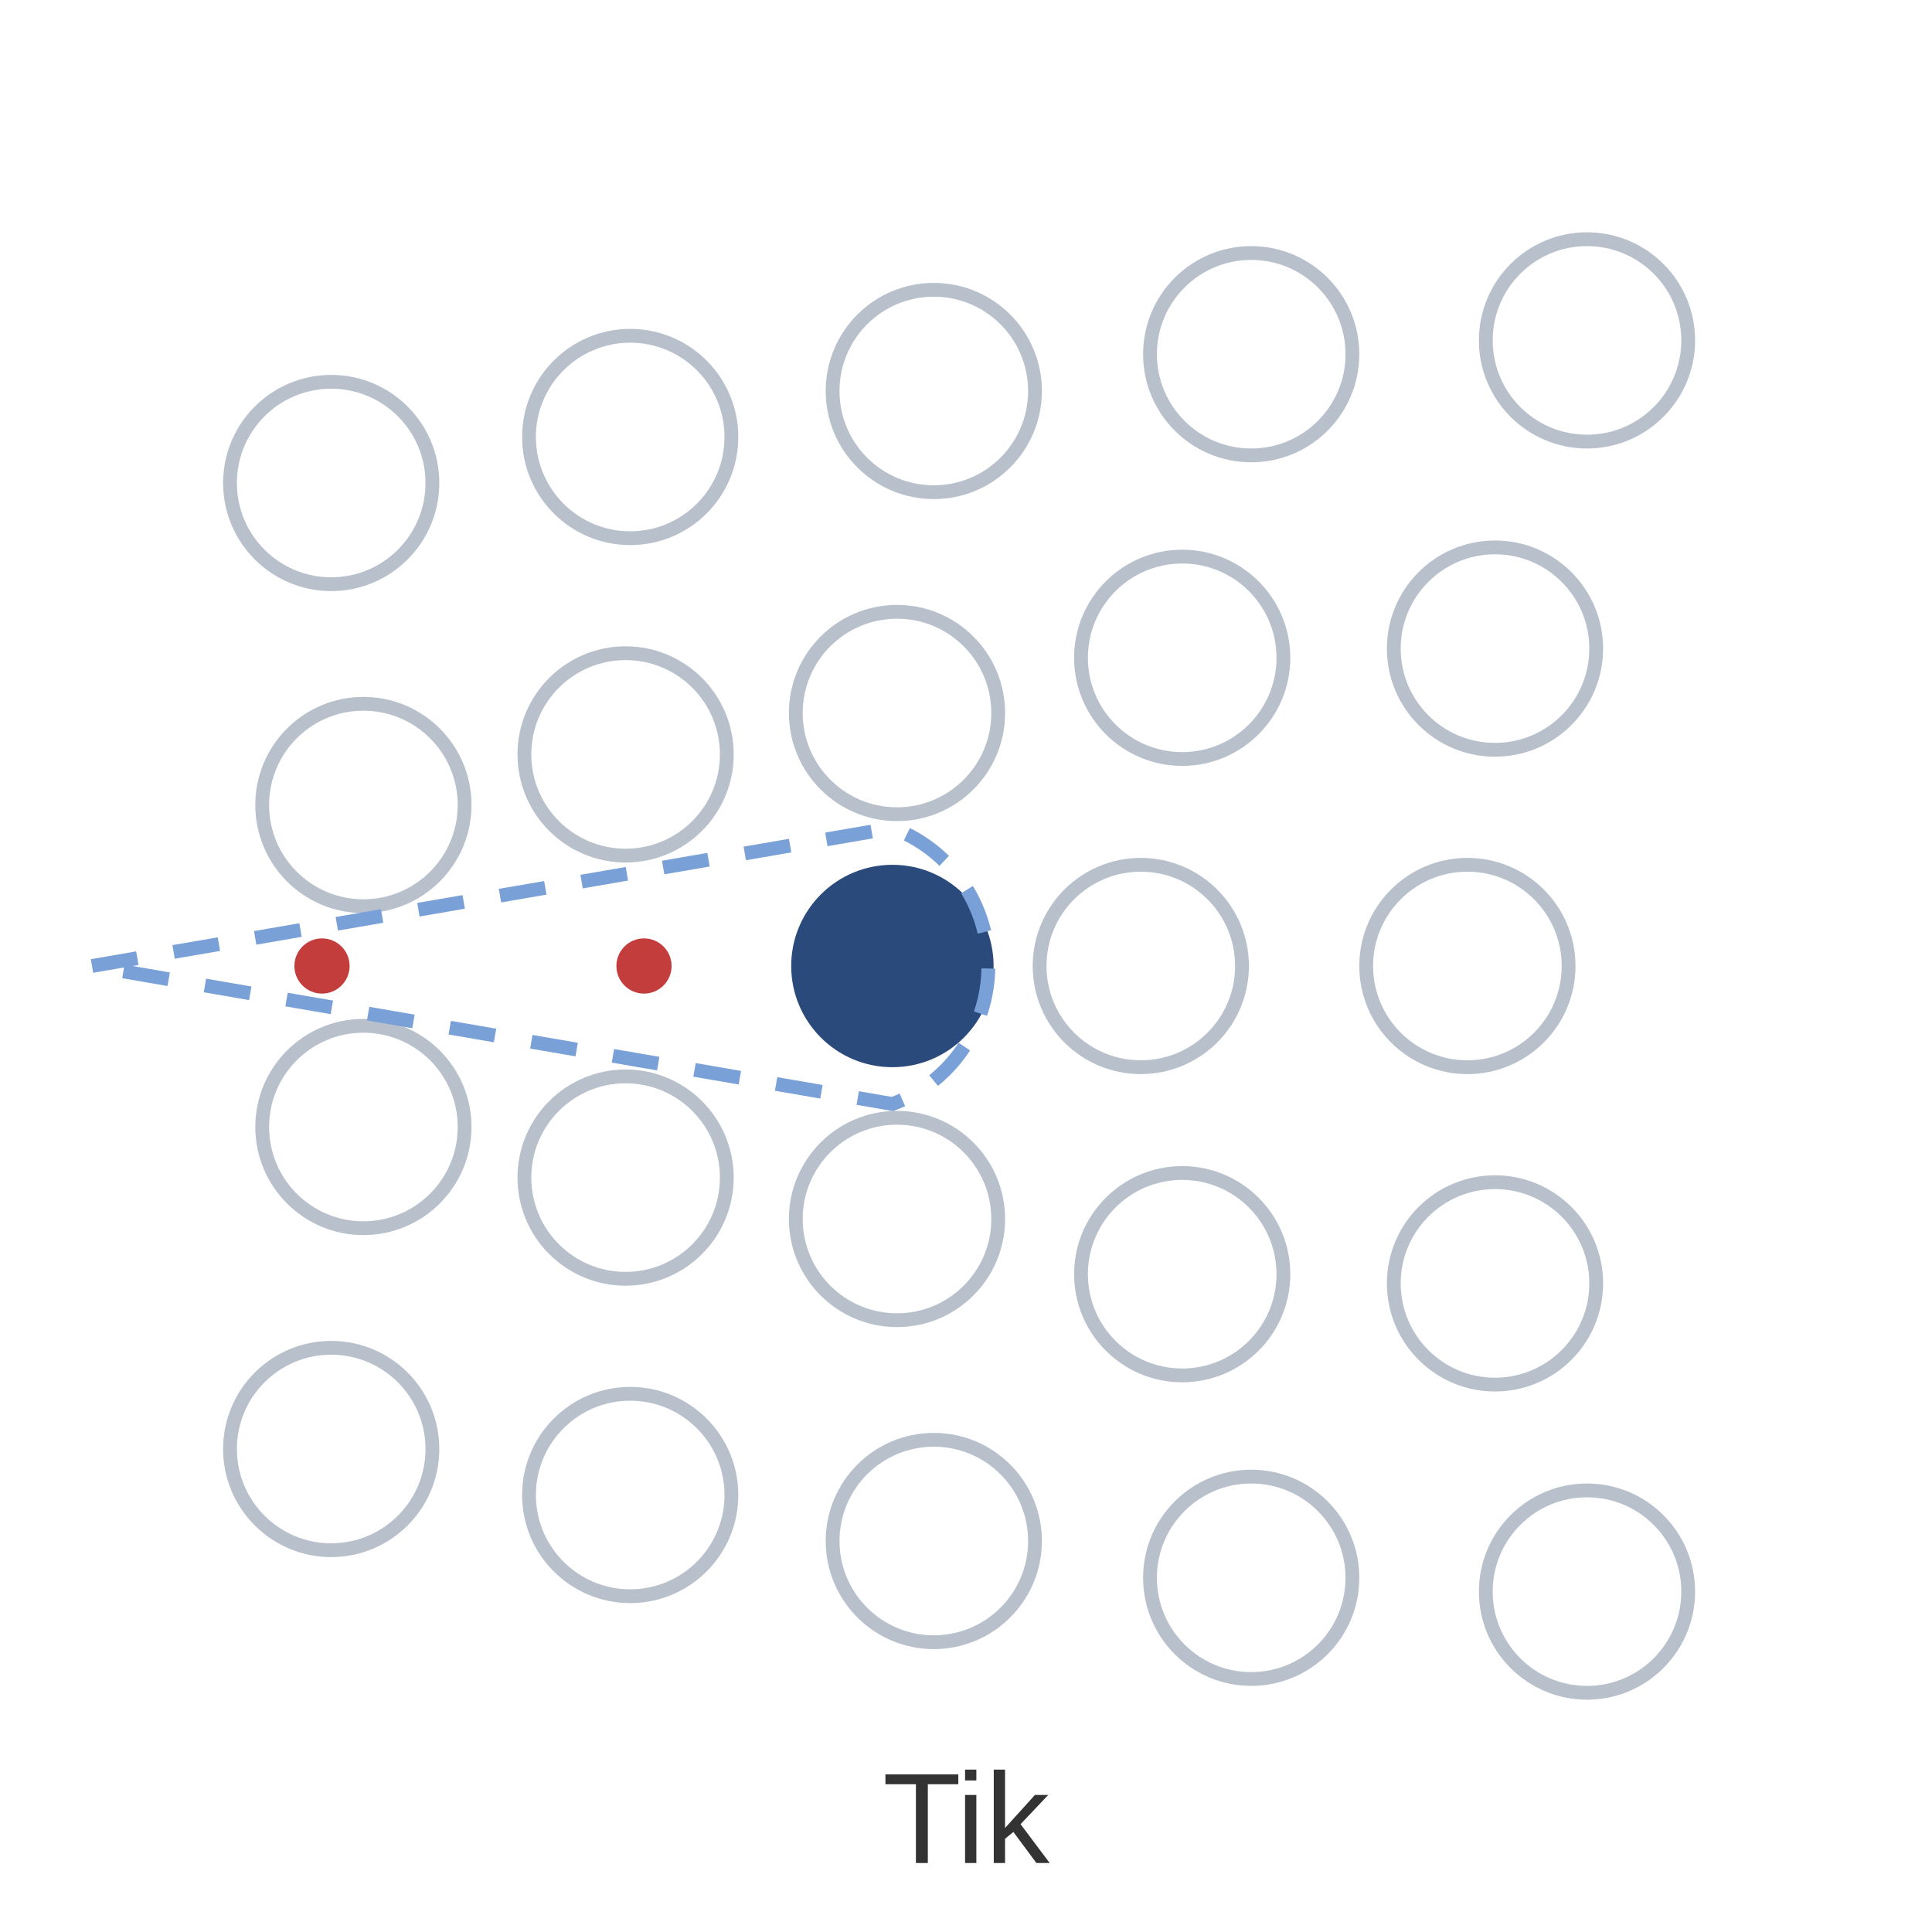
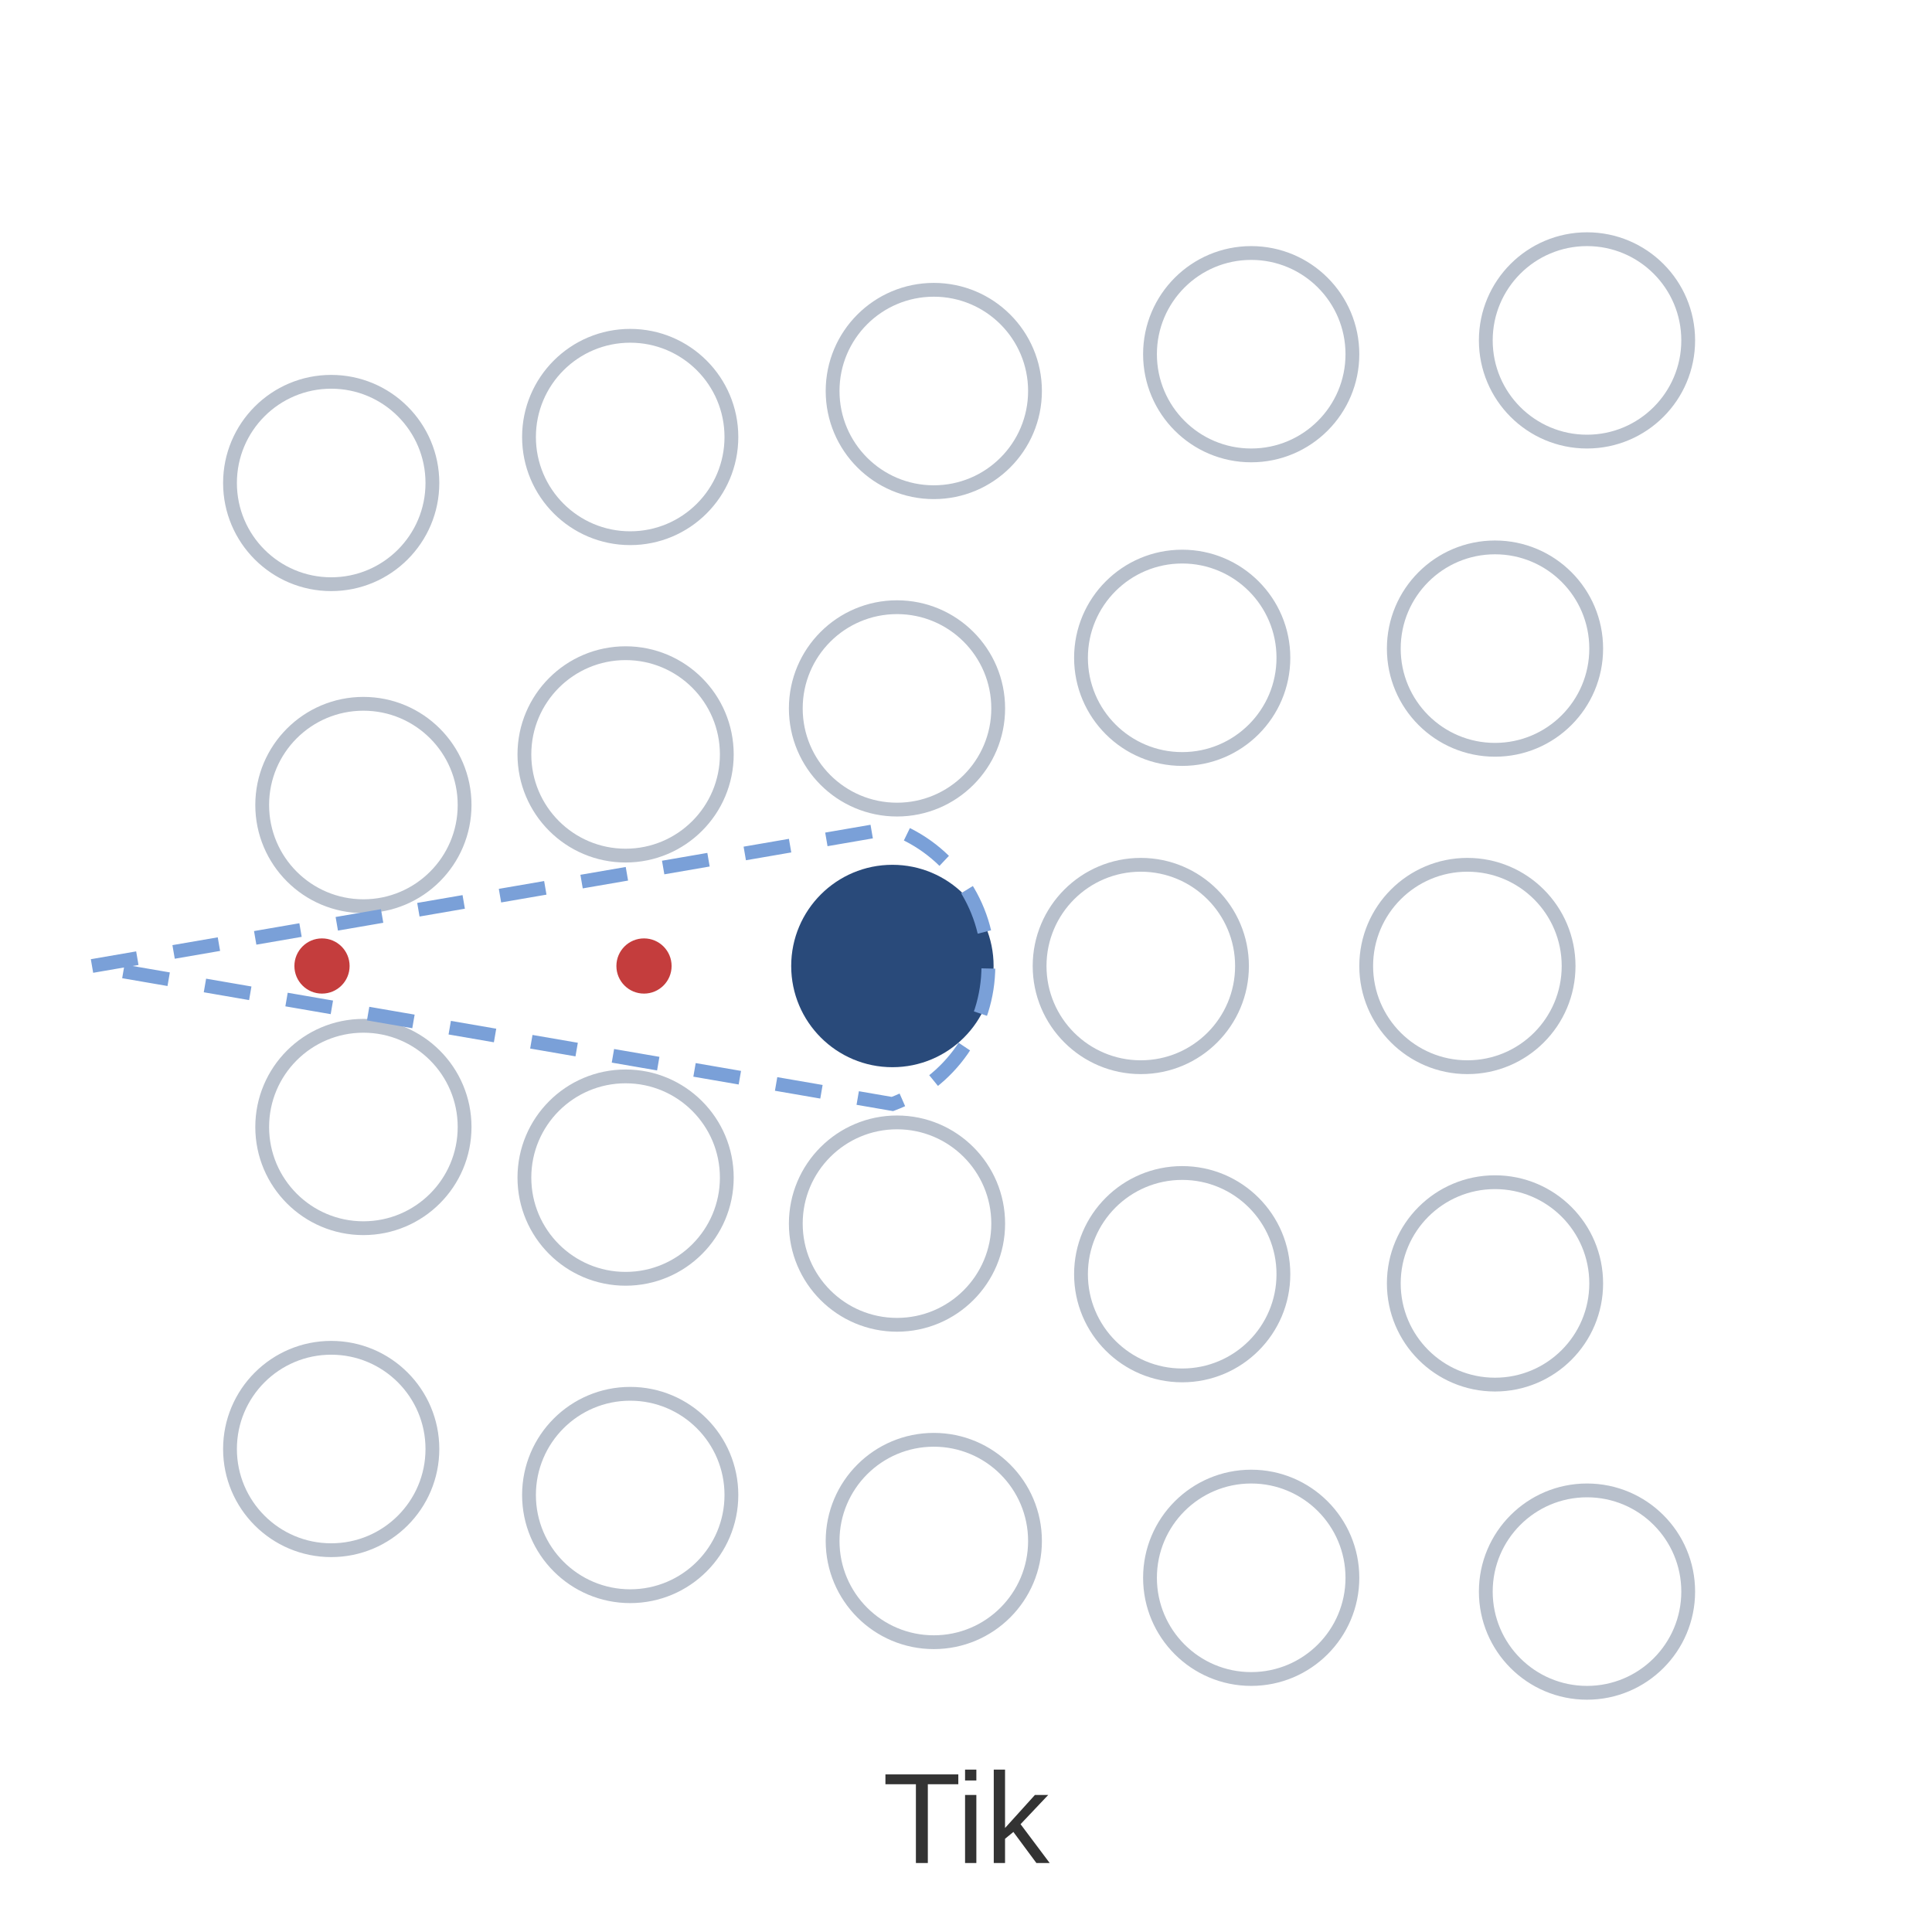
<svg xmlns="http://www.w3.org/2000/svg" width="420" height="420" viewBox="0 0 420 420">
  <rect width="100%" height="100%" fill="white" />
  <g fill="none" stroke="#b8c0cc" stroke-width="3">
    <circle cx="72" cy="105" r="22" />
    <circle cx="137" cy="95" r="22" />
    <circle cx="203" cy="85" r="22" />
    <circle cx="272" cy="77" r="22" />
    <circle cx="345" cy="74" r="22" />
    <circle cx="79" cy="175" r="22" />
    <circle cx="136" cy="164" r="22" />
-     <circle cx="195" cy="155" r="22" />
+     <circle cx="195" cy="154" r="22" />
    <circle cx="257" cy="143" r="22" />
    <circle cx="325" cy="141" r="22" />
    <circle cx="248" cy="210" r="22" />
    <circle cx="319" cy="210" r="22" />
    <circle cx="79" cy="245" r="22" />
    <circle cx="136" cy="256" r="22" />
-     <circle cx="195" cy="265" r="22" />
+     <circle cx="195" cy="266" r="22" />
    <circle cx="257" cy="277" r="22" />
    <circle cx="325" cy="279" r="22" />
    <circle cx="72" cy="315" r="22" />
    <circle cx="137" cy="325" r="22" />
    <circle cx="203" cy="335" r="22" />
    <circle cx="272" cy="343" r="22" />
    <circle cx="345" cy="346" r="22" />
  </g>
  <circle cx="194" cy="210" r="22" fill="#294a7a" />
  <circle cx="140" cy="210" r="6" fill="#c43d3d" />
  <circle cx="70" cy="210" r="6" fill="#c43d3d" />
  <path d="   M 20 210   L 194 180   A 32 32 0 0 1 194 240   Z" fill="none" stroke="#7aa0d8" stroke-width="3" stroke-dasharray="10 8" />
  <text x="210" y="405" text-anchor="middle" font-family="Arial, sans-serif" font-size="28" fill="#333">
    Tik
  </text>
</svg>
